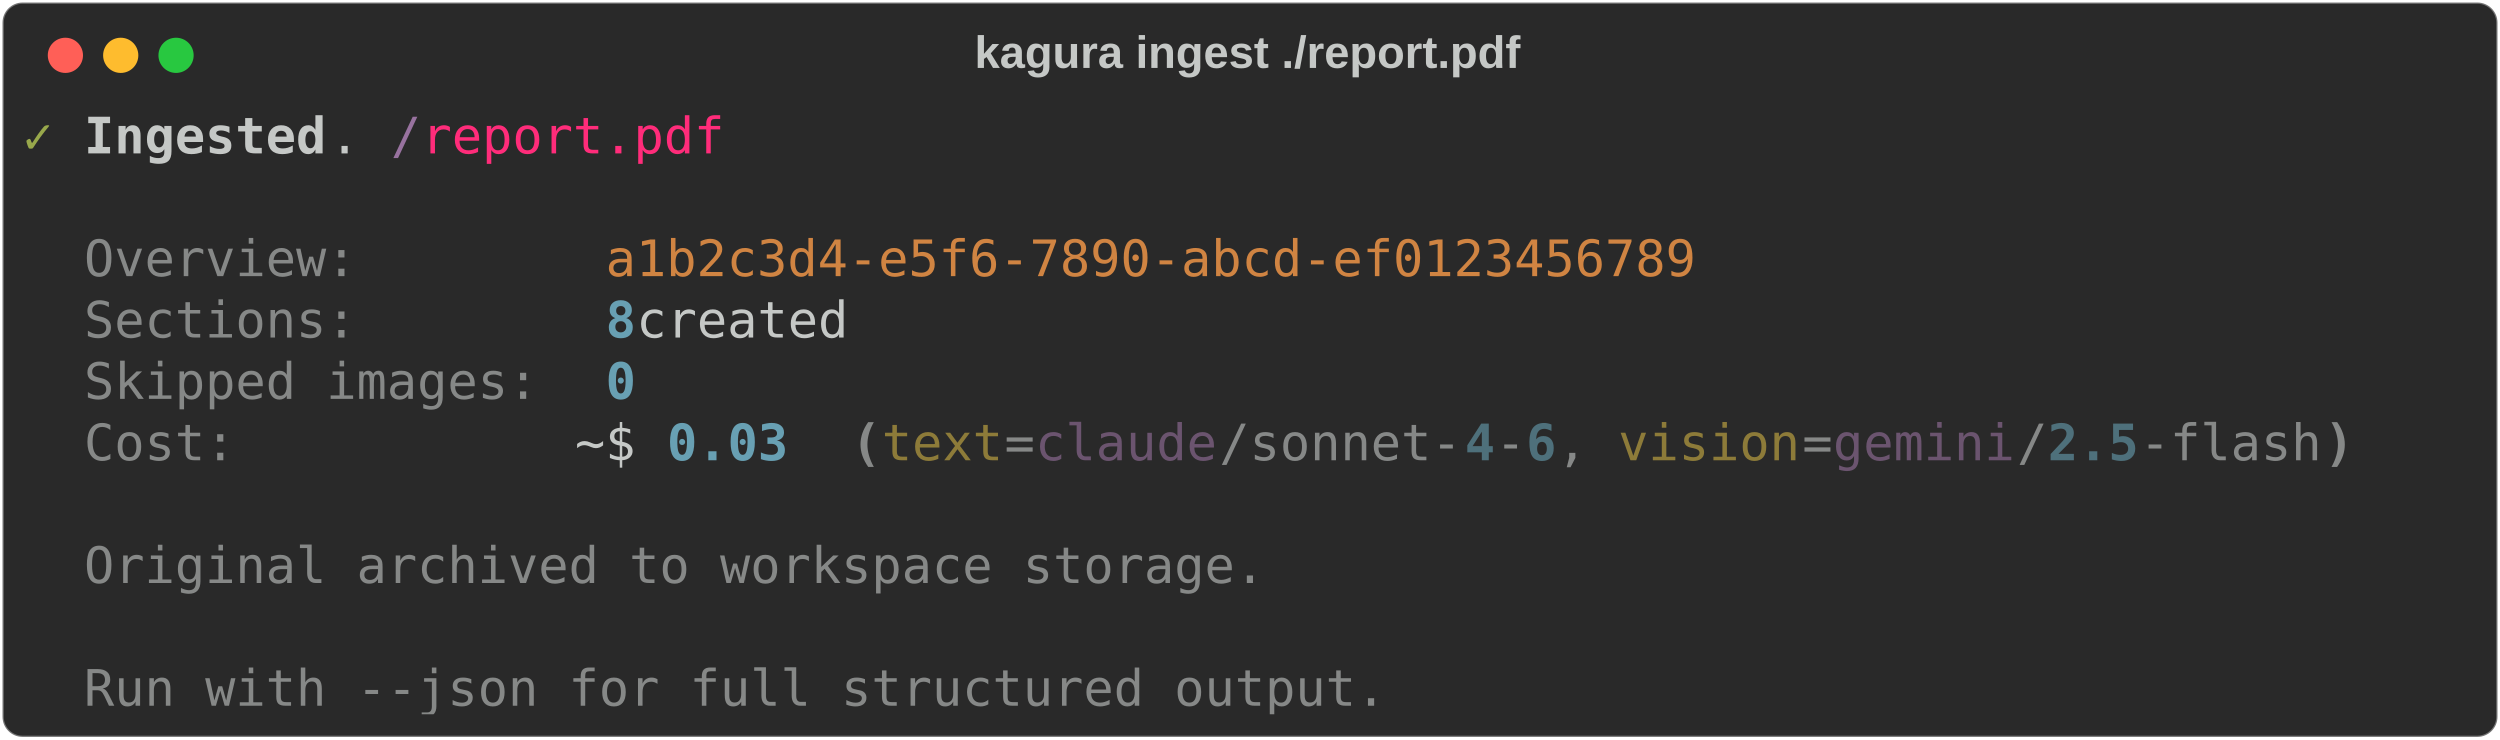
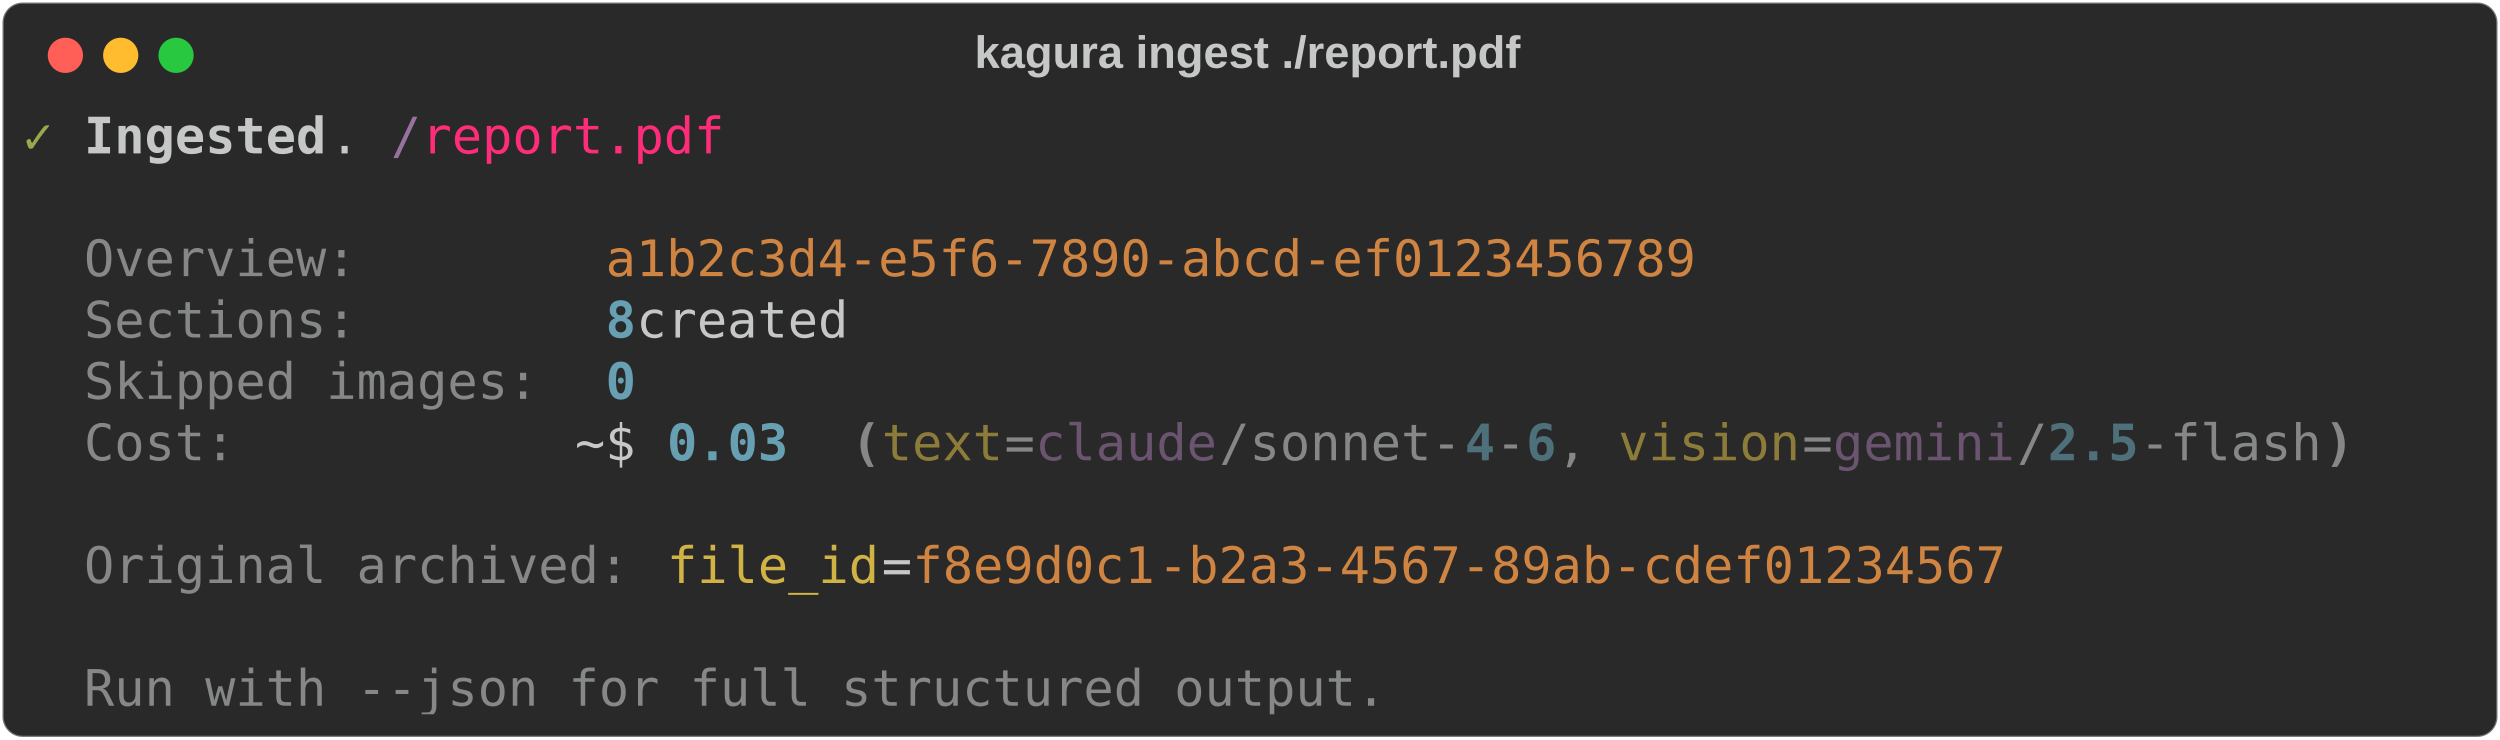
<svg xmlns="http://www.w3.org/2000/svg" class="rich-terminal" viewBox="0 0 994 294.0">
  <style>

    @font-face {
        font-family: "Fira Code";
        src: local("FiraCode-Regular"),
                url("https://cdnjs.cloudflare.com/ajax/libs/firacode/6.2.0/woff2/FiraCode-Regular.woff2") format("woff2"),
                url("https://cdnjs.cloudflare.com/ajax/libs/firacode/6.2.0/woff/FiraCode-Regular.woff") format("woff");
        font-style: normal;
        font-weight: 400;
    }
    @font-face {
        font-family: "Fira Code";
        src: local("FiraCode-Bold"),
                url("https://cdnjs.cloudflare.com/ajax/libs/firacode/6.2.0/woff2/FiraCode-Bold.woff2") format("woff2"),
                url("https://cdnjs.cloudflare.com/ajax/libs/firacode/6.2.0/woff/FiraCode-Bold.woff") format("woff");
        font-style: bold;
        font-weight: 700;
    }

-     .terminal-2397385026-matrix {
+     .terminal-3568935031-matrix {
        font-family: Fira Code, monospace;
        font-size: 20px;
        line-height: 24.4px;
        font-variant-east-asian: full-width;
    }

-     .terminal-2397385026-title {
+     .terminal-3568935031-title {
        font-size: 18px;
        font-weight: bold;
        font-family: arial;
    }

-     .terminal-2397385026-r1 { fill: #98a84b;font-weight: bold }
- .terminal-2397385026-r2 { fill: #c5c8c6 }
- .terminal-2397385026-r3 { fill: #c5c8c6;font-weight: bold }
- .terminal-2397385026-r4 { fill: #98729f }
- .terminal-2397385026-r5 { fill: #ff2c7a }
- .terminal-2397385026-r6 { fill: #868887 }
- .terminal-2397385026-r7 { fill: #d08442 }
- .terminal-2397385026-r8 { fill: #68a0b3;font-weight: bold }
- .terminal-2397385026-r9 { fill: #868887;font-weight: bold }
- .terminal-2397385026-r10 { fill: #8d7b39 }
- .terminal-2397385026-r11 { fill: #6b546f }
- .terminal-2397385026-r12 { fill: #4e707b;font-weight: bold }
+     .terminal-3568935031-r1 { fill: #98a84b;font-weight: bold }
+ .terminal-3568935031-r2 { fill: #c5c8c6 }
+ .terminal-3568935031-r3 { fill: #c5c8c6;font-weight: bold }
+ .terminal-3568935031-r4 { fill: #98729f }
+ .terminal-3568935031-r5 { fill: #ff2c7a }
+ .terminal-3568935031-r6 { fill: #868887 }
+ .terminal-3568935031-r7 { fill: #d08442 }
+ .terminal-3568935031-r8 { fill: #68a0b3;font-weight: bold }
+ .terminal-3568935031-r9 { fill: #868887;font-weight: bold }
+ .terminal-3568935031-r10 { fill: #8d7b39 }
+ .terminal-3568935031-r11 { fill: #6b546f }
+ .terminal-3568935031-r12 { fill: #4e707b;font-weight: bold }
+ .terminal-3568935031-r13 { fill: #d0b344 }
    </style>
  <defs>
-     <clipPath id="terminal-2397385026-clip-terminal">
+     <clipPath id="terminal-3568935031-clip-terminal">
      <rect x="0" y="0" width="975.0" height="243.0" />
    </clipPath>
-     <clipPath id="terminal-2397385026-line-0">
+     <clipPath id="terminal-3568935031-line-0">
      <rect x="0" y="1.5" width="976" height="24.65" />
    </clipPath>
-     <clipPath id="terminal-2397385026-line-1">
+     <clipPath id="terminal-3568935031-line-1">
      <rect x="0" y="25.9" width="976" height="24.65" />
    </clipPath>
-     <clipPath id="terminal-2397385026-line-2">
+     <clipPath id="terminal-3568935031-line-2">
      <rect x="0" y="50.3" width="976" height="24.65" />
    </clipPath>
-     <clipPath id="terminal-2397385026-line-3">
+     <clipPath id="terminal-3568935031-line-3">
      <rect x="0" y="74.7" width="976" height="24.65" />
    </clipPath>
-     <clipPath id="terminal-2397385026-line-4">
+     <clipPath id="terminal-3568935031-line-4">
      <rect x="0" y="99.1" width="976" height="24.65" />
    </clipPath>
-     <clipPath id="terminal-2397385026-line-5">
+     <clipPath id="terminal-3568935031-line-5">
      <rect x="0" y="123.5" width="976" height="24.65" />
    </clipPath>
-     <clipPath id="terminal-2397385026-line-6">
+     <clipPath id="terminal-3568935031-line-6">
      <rect x="0" y="147.9" width="976" height="24.65" />
    </clipPath>
-     <clipPath id="terminal-2397385026-line-7">
+     <clipPath id="terminal-3568935031-line-7">
      <rect x="0" y="172.3" width="976" height="24.65" />
    </clipPath>
-     <clipPath id="terminal-2397385026-line-8">
+     <clipPath id="terminal-3568935031-line-8">
      <rect x="0" y="196.7" width="976" height="24.65" />
    </clipPath>
  </defs>
  <rect fill="#292929" stroke="rgba(255,255,255,0.35)" stroke-width="1" x="1" y="1" width="992" height="292" rx="8" />
-   <text class="terminal-2397385026-title" fill="#c5c8c6" text-anchor="middle" x="496" y="27">kagura ingest ./report.pdf</text>
+   <text class="terminal-3568935031-title" fill="#c5c8c6" text-anchor="middle" x="496" y="27">kagura ingest ./report.pdf</text>
  <g transform="translate(26,22)">
    <circle cx="0" cy="0" r="7" fill="#ff5f57" />
    <circle cx="22" cy="0" r="7" fill="#febc2e" />
    <circle cx="44" cy="0" r="7" fill="#28c840" />
  </g>
-   <g transform="translate(9, 41)" clip-path="url(#terminal-2397385026-clip-terminal)">
-     <g class="terminal-2397385026-matrix">
-       <text class="terminal-2397385026-r1" x="0" y="20" textLength="12.2" clip-path="url(#terminal-2397385026-line-0)">✓</text>
-       <text class="terminal-2397385026-r3" x="24.4" y="20" textLength="97.6" clip-path="url(#terminal-2397385026-line-0)">Ingested</text>
-       <text class="terminal-2397385026-r2" x="122" y="20" textLength="24.4" clip-path="url(#terminal-2397385026-line-0)"> .</text>
-       <text class="terminal-2397385026-r4" x="146.4" y="20" textLength="12.2" clip-path="url(#terminal-2397385026-line-0)">/</text>
-       <text class="terminal-2397385026-r5" x="158.6" y="20" textLength="122" clip-path="url(#terminal-2397385026-line-0)">report.pdf</text>
-       <text class="terminal-2397385026-r2" x="976" y="20" textLength="12.2" clip-path="url(#terminal-2397385026-line-0)">
+   <g transform="translate(9, 41)" clip-path="url(#terminal-3568935031-clip-terminal)">
+     <g class="terminal-3568935031-matrix">
+       <text class="terminal-3568935031-r1" x="0" y="20" textLength="12.2" clip-path="url(#terminal-3568935031-line-0)">✓</text>
+       <text class="terminal-3568935031-r3" x="24.4" y="20" textLength="97.6" clip-path="url(#terminal-3568935031-line-0)">Ingested</text>
+       <text class="terminal-3568935031-r2" x="122" y="20" textLength="24.4" clip-path="url(#terminal-3568935031-line-0)"> .</text>
+       <text class="terminal-3568935031-r4" x="146.4" y="20" textLength="12.2" clip-path="url(#terminal-3568935031-line-0)">/</text>
+       <text class="terminal-3568935031-r5" x="158.6" y="20" textLength="122" clip-path="url(#terminal-3568935031-line-0)">report.pdf</text>
+       <text class="terminal-3568935031-r2" x="976" y="20" textLength="12.2" clip-path="url(#terminal-3568935031-line-0)">
</text>
-       <text class="terminal-2397385026-r2" x="976" y="44.4" textLength="12.2" clip-path="url(#terminal-2397385026-line-1)">
+       <text class="terminal-3568935031-r2" x="976" y="44.4" textLength="12.2" clip-path="url(#terminal-3568935031-line-1)">
</text>
-       <text class="terminal-2397385026-r6" x="24.4" y="68.8" textLength="195.2" clip-path="url(#terminal-2397385026-line-2)">Overview:       </text>
-       <text class="terminal-2397385026-r7" x="231.8" y="68.8" textLength="439.2" clip-path="url(#terminal-2397385026-line-2)">a1b2c3d4-e5f6-7890-abcd-ef0123456789</text>
-       <text class="terminal-2397385026-r2" x="976" y="68.8" textLength="12.2" clip-path="url(#terminal-2397385026-line-2)">
+       <text class="terminal-3568935031-r6" x="24.4" y="68.8" textLength="195.2" clip-path="url(#terminal-3568935031-line-2)">Overview:       </text>
+       <text class="terminal-3568935031-r7" x="231.8" y="68.8" textLength="439.2" clip-path="url(#terminal-3568935031-line-2)">a1b2c3d4-e5f6-7890-abcd-ef0123456789</text>
+       <text class="terminal-3568935031-r2" x="976" y="68.8" textLength="12.2" clip-path="url(#terminal-3568935031-line-2)">
</text>
-       <text class="terminal-2397385026-r6" x="24.4" y="93.2" textLength="195.2" clip-path="url(#terminal-2397385026-line-3)">Sections:       </text>
-       <text class="terminal-2397385026-r8" x="231.8" y="93.2" textLength="12.2" clip-path="url(#terminal-2397385026-line-3)">8</text>
-       <text class="terminal-2397385026-r2" x="244" y="93.2" textLength="97.6" clip-path="url(#terminal-2397385026-line-3)"> created</text>
-       <text class="terminal-2397385026-r2" x="976" y="93.2" textLength="12.2" clip-path="url(#terminal-2397385026-line-3)">
+       <text class="terminal-3568935031-r6" x="24.4" y="93.2" textLength="195.2" clip-path="url(#terminal-3568935031-line-3)">Sections:       </text>
+       <text class="terminal-3568935031-r8" x="231.8" y="93.2" textLength="12.2" clip-path="url(#terminal-3568935031-line-3)">8</text>
+       <text class="terminal-3568935031-r2" x="244" y="93.2" textLength="97.6" clip-path="url(#terminal-3568935031-line-3)"> created</text>
+       <text class="terminal-3568935031-r2" x="976" y="93.2" textLength="12.2" clip-path="url(#terminal-3568935031-line-3)">
</text>
-       <text class="terminal-2397385026-r6" x="24.4" y="117.6" textLength="195.2" clip-path="url(#terminal-2397385026-line-4)">Skipped images: </text>
-       <text class="terminal-2397385026-r8" x="231.8" y="117.6" textLength="12.2" clip-path="url(#terminal-2397385026-line-4)">0</text>
-       <text class="terminal-2397385026-r2" x="976" y="117.6" textLength="12.2" clip-path="url(#terminal-2397385026-line-4)">
+       <text class="terminal-3568935031-r6" x="24.4" y="117.6" textLength="195.2" clip-path="url(#terminal-3568935031-line-4)">Skipped images: </text>
+       <text class="terminal-3568935031-r8" x="231.8" y="117.6" textLength="12.2" clip-path="url(#terminal-3568935031-line-4)">0</text>
+       <text class="terminal-3568935031-r2" x="976" y="117.6" textLength="12.2" clip-path="url(#terminal-3568935031-line-4)">
</text>
-       <text class="terminal-2397385026-r6" x="24.4" y="142" textLength="195.2" clip-path="url(#terminal-2397385026-line-5)">Cost:           </text>
-       <text class="terminal-2397385026-r2" x="219.6" y="142" textLength="36.6" clip-path="url(#terminal-2397385026-line-5)"> ~$</text>
-       <text class="terminal-2397385026-r8" x="256.2" y="142" textLength="48.8" clip-path="url(#terminal-2397385026-line-5)">0.03</text>
-       <text class="terminal-2397385026-r9" x="329.4" y="142" textLength="12.2" clip-path="url(#terminal-2397385026-line-5)">(</text>
-       <text class="terminal-2397385026-r10" x="341.6" y="142" textLength="48.8" clip-path="url(#terminal-2397385026-line-5)">text</text>
-       <text class="terminal-2397385026-r6" x="390.4" y="142" textLength="12.2" clip-path="url(#terminal-2397385026-line-5)">=</text>
-       <text class="terminal-2397385026-r11" x="402.6" y="142" textLength="73.2" clip-path="url(#terminal-2397385026-line-5)">claude</text>
-       <text class="terminal-2397385026-r6" x="475.8" y="142" textLength="97.6" clip-path="url(#terminal-2397385026-line-5)">/sonnet-</text>
-       <text class="terminal-2397385026-r12" x="573.4" y="142" textLength="12.2" clip-path="url(#terminal-2397385026-line-5)">4</text>
-       <text class="terminal-2397385026-r6" x="585.6" y="142" textLength="12.2" clip-path="url(#terminal-2397385026-line-5)">-</text>
-       <text class="terminal-2397385026-r12" x="597.8" y="142" textLength="12.2" clip-path="url(#terminal-2397385026-line-5)">6</text>
-       <text class="terminal-2397385026-r6" x="610" y="142" textLength="24.4" clip-path="url(#terminal-2397385026-line-5)">, </text>
-       <text class="terminal-2397385026-r10" x="634.4" y="142" textLength="73.2" clip-path="url(#terminal-2397385026-line-5)">vision</text>
-       <text class="terminal-2397385026-r6" x="707.6" y="142" textLength="12.2" clip-path="url(#terminal-2397385026-line-5)">=</text>
-       <text class="terminal-2397385026-r11" x="719.8" y="142" textLength="73.2" clip-path="url(#terminal-2397385026-line-5)">gemini</text>
-       <text class="terminal-2397385026-r6" x="793" y="142" textLength="12.2" clip-path="url(#terminal-2397385026-line-5)">/</text>
-       <text class="terminal-2397385026-r12" x="805.2" y="142" textLength="36.6" clip-path="url(#terminal-2397385026-line-5)">2.5</text>
-       <text class="terminal-2397385026-r6" x="841.8" y="142" textLength="73.2" clip-path="url(#terminal-2397385026-line-5)">-flash</text>
-       <text class="terminal-2397385026-r9" x="915" y="142" textLength="12.2" clip-path="url(#terminal-2397385026-line-5)">)</text>
-       <text class="terminal-2397385026-r2" x="976" y="142" textLength="12.2" clip-path="url(#terminal-2397385026-line-5)">
+       <text class="terminal-3568935031-r6" x="24.4" y="142" textLength="195.2" clip-path="url(#terminal-3568935031-line-5)">Cost:           </text>
+       <text class="terminal-3568935031-r2" x="219.6" y="142" textLength="36.6" clip-path="url(#terminal-3568935031-line-5)"> ~$</text>
+       <text class="terminal-3568935031-r8" x="256.2" y="142" textLength="48.8" clip-path="url(#terminal-3568935031-line-5)">0.03</text>
+       <text class="terminal-3568935031-r9" x="329.4" y="142" textLength="12.2" clip-path="url(#terminal-3568935031-line-5)">(</text>
+       <text class="terminal-3568935031-r10" x="341.6" y="142" textLength="48.8" clip-path="url(#terminal-3568935031-line-5)">text</text>
+       <text class="terminal-3568935031-r6" x="390.4" y="142" textLength="12.2" clip-path="url(#terminal-3568935031-line-5)">=</text>
+       <text class="terminal-3568935031-r11" x="402.6" y="142" textLength="73.2" clip-path="url(#terminal-3568935031-line-5)">claude</text>
+       <text class="terminal-3568935031-r6" x="475.8" y="142" textLength="97.6" clip-path="url(#terminal-3568935031-line-5)">/sonnet-</text>
+       <text class="terminal-3568935031-r12" x="573.4" y="142" textLength="12.2" clip-path="url(#terminal-3568935031-line-5)">4</text>
+       <text class="terminal-3568935031-r6" x="585.6" y="142" textLength="12.2" clip-path="url(#terminal-3568935031-line-5)">-</text>
+       <text class="terminal-3568935031-r12" x="597.8" y="142" textLength="12.2" clip-path="url(#terminal-3568935031-line-5)">6</text>
+       <text class="terminal-3568935031-r6" x="610" y="142" textLength="24.4" clip-path="url(#terminal-3568935031-line-5)">, </text>
+       <text class="terminal-3568935031-r10" x="634.4" y="142" textLength="73.2" clip-path="url(#terminal-3568935031-line-5)">vision</text>
+       <text class="terminal-3568935031-r6" x="707.6" y="142" textLength="12.2" clip-path="url(#terminal-3568935031-line-5)">=</text>
+       <text class="terminal-3568935031-r11" x="719.8" y="142" textLength="73.2" clip-path="url(#terminal-3568935031-line-5)">gemini</text>
+       <text class="terminal-3568935031-r6" x="793" y="142" textLength="12.2" clip-path="url(#terminal-3568935031-line-5)">/</text>
+       <text class="terminal-3568935031-r12" x="805.2" y="142" textLength="36.6" clip-path="url(#terminal-3568935031-line-5)">2.5</text>
+       <text class="terminal-3568935031-r6" x="841.8" y="142" textLength="73.2" clip-path="url(#terminal-3568935031-line-5)">-flash</text>
+       <text class="terminal-3568935031-r9" x="915" y="142" textLength="12.2" clip-path="url(#terminal-3568935031-line-5)">)</text>
+       <text class="terminal-3568935031-r2" x="976" y="142" textLength="12.2" clip-path="url(#terminal-3568935031-line-5)">
</text>
-       <text class="terminal-2397385026-r2" x="976" y="166.4" textLength="12.2" clip-path="url(#terminal-2397385026-line-6)">
+       <text class="terminal-3568935031-r2" x="976" y="166.4" textLength="12.2" clip-path="url(#terminal-3568935031-line-6)">
</text>
-       <text class="terminal-2397385026-r6" x="24.4" y="190.8" textLength="475.8" clip-path="url(#terminal-2397385026-line-7)">Original archived to workspace storage.</text>
-       <text class="terminal-2397385026-r2" x="976" y="190.8" textLength="12.2" clip-path="url(#terminal-2397385026-line-7)">
+       <text class="terminal-3568935031-r6" x="24.4" y="190.8" textLength="219.6" clip-path="url(#terminal-3568935031-line-7)">Original archived:</text>
+       <text class="terminal-3568935031-r13" x="256.2" y="190.8" textLength="85.4" clip-path="url(#terminal-3568935031-line-7)">file_id</text>
+       <text class="terminal-3568935031-r2" x="341.6" y="190.8" textLength="12.2" clip-path="url(#terminal-3568935031-line-7)">=</text>
+       <text class="terminal-3568935031-r7" x="353.8" y="190.8" textLength="97.6" clip-path="url(#terminal-3568935031-line-7)">f8e9d0c1</text>
+       <text class="terminal-3568935031-r7" x="451.4" y="190.8" textLength="341.6" clip-path="url(#terminal-3568935031-line-7)">-b2a3-4567-89ab-cdef01234567</text>
+       <text class="terminal-3568935031-r2" x="976" y="190.8" textLength="12.2" clip-path="url(#terminal-3568935031-line-7)">
</text>
-       <text class="terminal-2397385026-r2" x="976" y="215.2" textLength="12.2" clip-path="url(#terminal-2397385026-line-8)">
+       <text class="terminal-3568935031-r2" x="976" y="215.2" textLength="12.2" clip-path="url(#terminal-3568935031-line-8)">
</text>
-       <text class="terminal-2397385026-r6" x="24.4" y="239.6" textLength="524.6" clip-path="url(#terminal-2397385026-line-9)">Run with --json for full structured output.</text>
-       <text class="terminal-2397385026-r2" x="976" y="239.6" textLength="12.2" clip-path="url(#terminal-2397385026-line-9)">
+       <text class="terminal-3568935031-r6" x="24.4" y="239.6" textLength="524.6" clip-path="url(#terminal-3568935031-line-9)">Run with --json for full structured output.</text>
+       <text class="terminal-3568935031-r2" x="976" y="239.6" textLength="12.2" clip-path="url(#terminal-3568935031-line-9)">
</text>
    </g>
  </g>
</svg>
